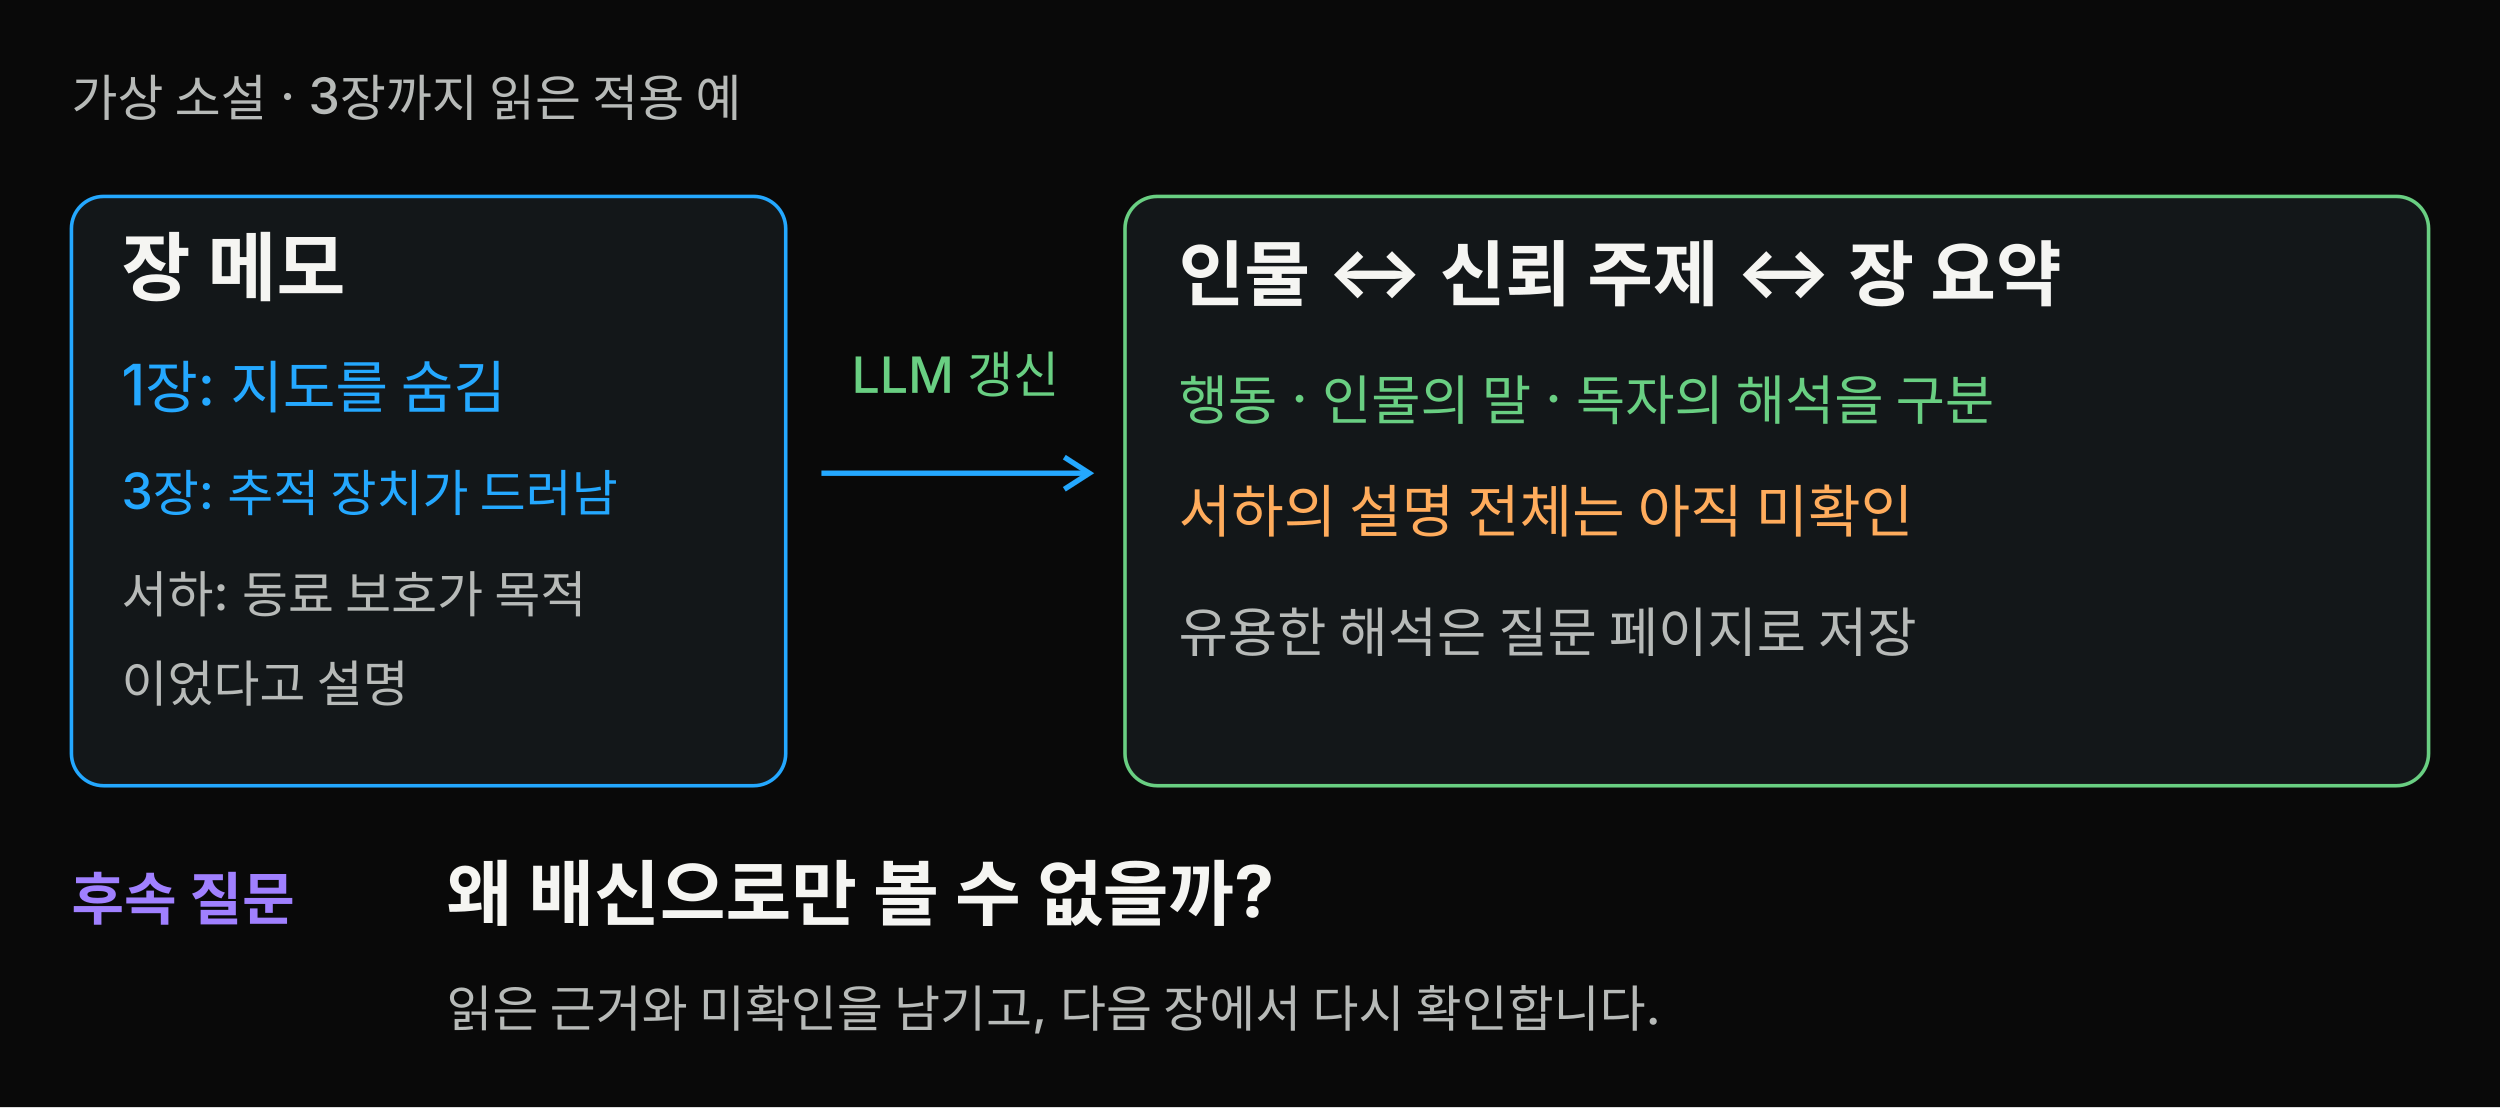
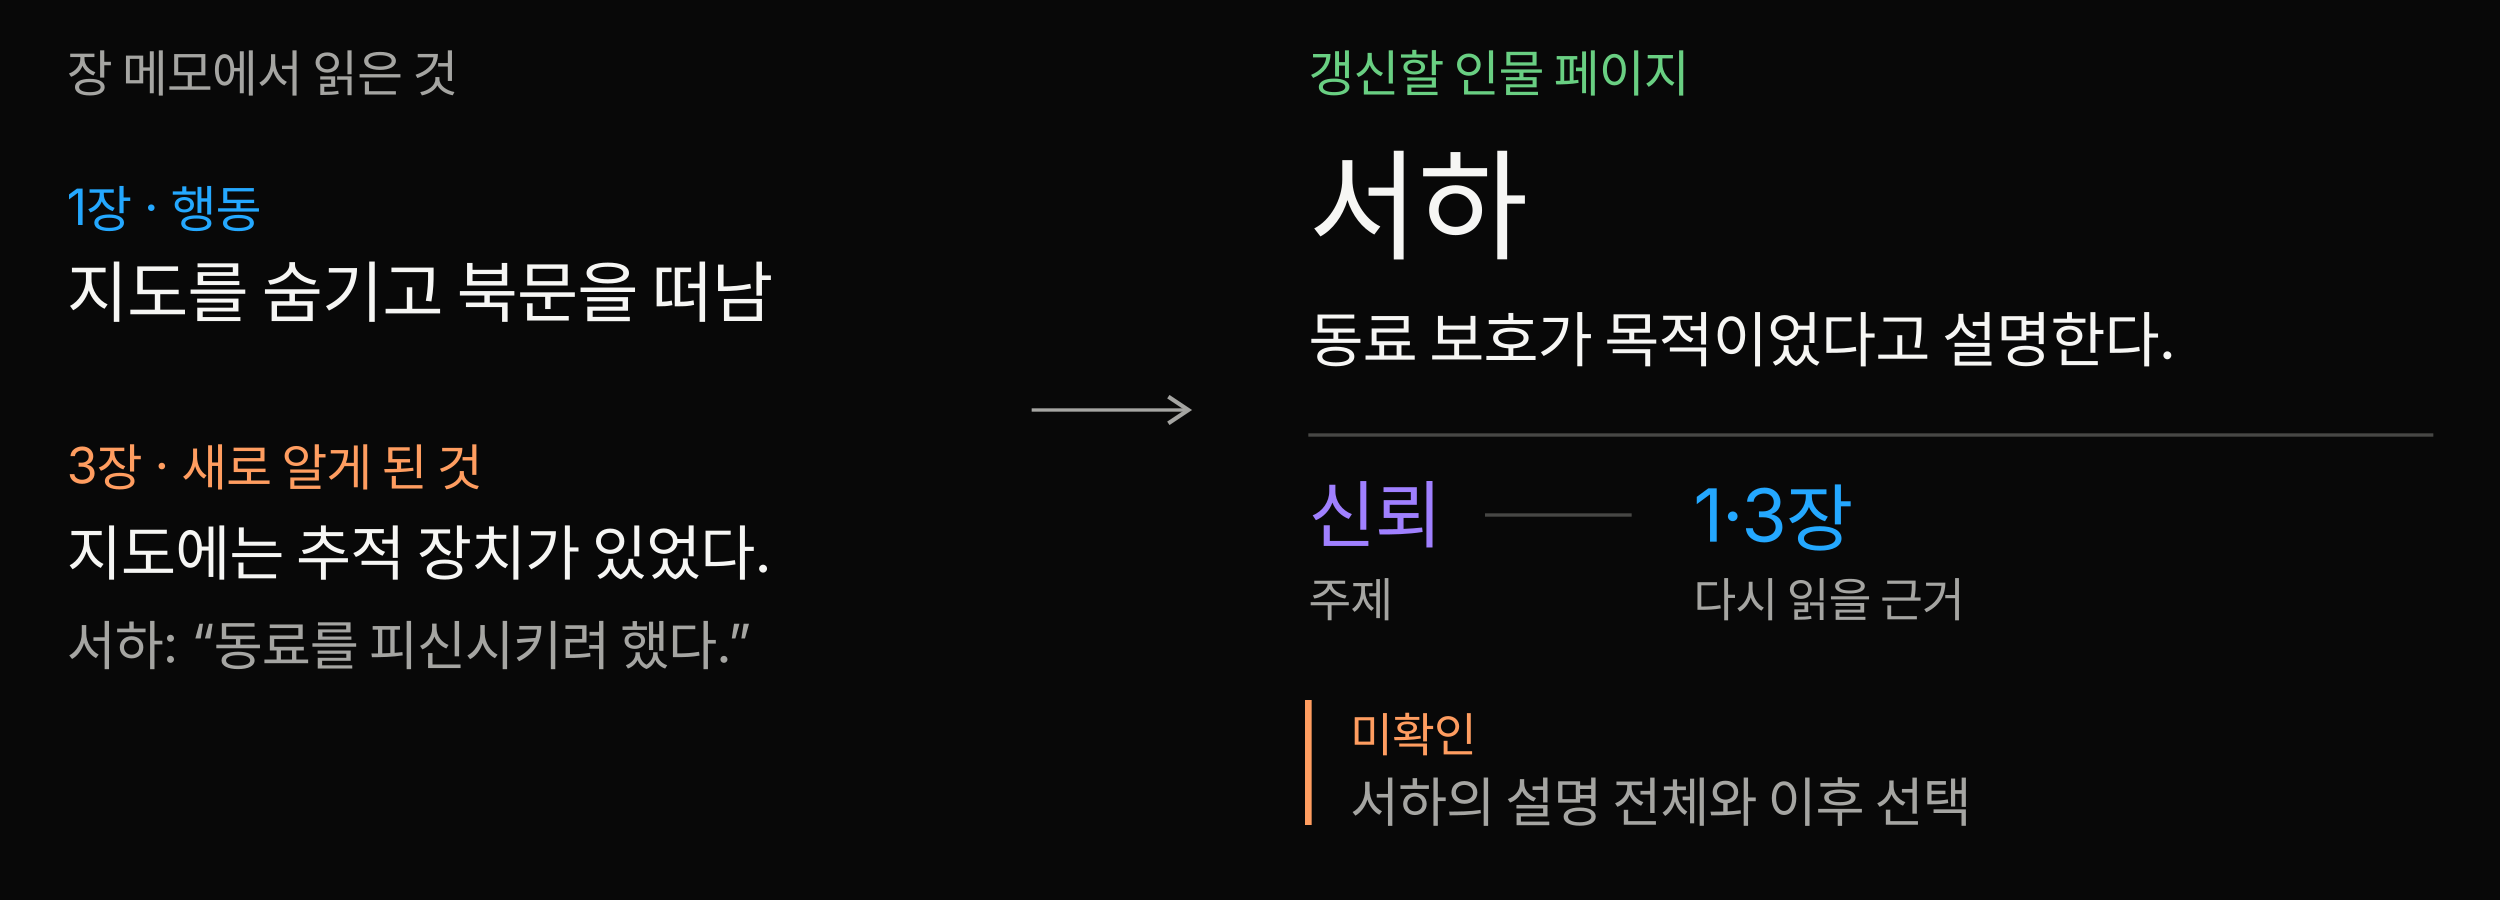
- <svg xmlns="http://www.w3.org/2000/svg" width="1400" height="620" viewBox="0 0 1400 620" role="img" aria-labelledby="title desc">
-   <rect width="1400" height="620" fill="#090909" />
-   <g font-family="Pretendard, -apple-system, BlinkMacSystemFont, Apple SD Gothic Neo, Noto Sans KR, sans-serif">
-     <text x="40" y="65" font-size="28" font-weight="500" fill="#b7bab8" text-anchor="start">가상 소설 · 3장까지 읽은 적용 예</text>
-     <rect x="40" y="110" width="400" height="330" rx="18" fill="#131719" stroke="#24a8ff" stroke-width="2" />
-     <text x="68" y="165" font-size="42" font-weight="700" fill="#f5f5f2" text-anchor="start">장 메모</text>
-     <text x="68" y="227" font-size="32" font-weight="500" fill="#24a8ff" text-anchor="start">1장: 지도를 숨김</text>
-     <text x="68" y="285" font-size="28" font-weight="500" fill="#24a8ff" text-anchor="start">3장: 추적 장치가 드러남</text>
-     <text x="68" y="343" font-size="28" font-weight="500" fill="#b7bab8" text-anchor="start">서하: 동료 보호가 목적</text>
-     <text x="68" y="393" font-size="28" font-weight="500" fill="#b7bab8" text-anchor="start">이었다고 설명</text>
-     <path d="M460 265L610 265" fill="none" stroke="#24a8ff" stroke-width="3" />
-     <path d="M596 256L610 265L596 274" fill="none" stroke="#24a8ff" stroke-width="3" />
-     <text x="535" y="220" font-size="28" font-weight="500" fill="#69cf82" text-anchor="middle">LLM 갱신</text>
-     <rect x="630" y="110" width="730" height="330" rx="18" fill="#131719" stroke="#69cf82" stroke-width="2" />
-     <text x="660" y="168" font-size="40" font-weight="700" fill="#f5f5f2" text-anchor="start">인물 ↔ 신뢰 주제 ↔ 장 요약</text>
-     <text x="660" y="235" font-size="30" font-weight="500" fill="#69cf82" text-anchor="start">행동 · 인물의 말 · 독자의 해석을 구분</text>
-     <text x="660" y="298" font-size="32" font-weight="500" fill="#ffac5c" text-anchor="start">서하의 설명 전체는 아직 미확인</text>
-     <text x="660" y="365" font-size="30" font-weight="500" fill="#b7bab8" text-anchor="start">유용한 해석은 질문 페이지로 저장</text>
-     <text x="40" y="515" font-size="32" font-weight="700" fill="#a080ff" text-anchor="start">후속 질문</text>
-     <text x="250" y="515" font-size="40" font-weight="700" fill="#f5f5f2" text-anchor="start">왜 배신으로만 볼 수 없을까?</text>
-     <text x="250" y="575" font-size="28" font-weight="500" fill="#b7bab8" text-anchor="start">읽은 근거와 미확인을 남기고, 다음 장에서 다시 확인합니다.</text>
+ <svg xmlns="http://www.w3.org/2000/svg" width="1500" height="540" viewBox="0 0 1500 540" role="img" aria-labelledby="title desc">
+   <rect width="1500" height="540" fill="#080808" />
+   <g font-family="-apple-system, BlinkMacSystemFont, 'Apple SD Gothic Neo', 'Noto Sans KR', sans-serif" letter-spacing="-.6">
+     <text x="40" y="55" font-size="30" fill="#a5a5a2" font-weight="400" text-anchor="start">장 메모에서 읽은 것</text>
+     <text x="40" y="135" font-size="30" fill="#24a8ff" font-weight="400" text-anchor="start">1장 · 행동</text>
+     <text x="40" y="190" font-size="40" fill="#f6f6f4" font-weight="400" text-anchor="start">지도를 숨기고 북문을 떠남</text>
+     <text x="40" y="290" font-size="30" fill="#ff9d60" font-weight="400" text-anchor="start">3장 · 새로 알게 된 것</text>
+     <text x="40" y="345" font-size="36" fill="#f6f6f4" font-weight="400" text-anchor="start">지도에는 추적 장치가 있었다.</text>
+     <text x="40" y="399" font-size="32" fill="#a5a5a2" font-weight="400" text-anchor="start">서하: “동료를 피신시키려 했다.”</text>
+     <path d="M619 246L713 246" fill="none" stroke="#a5a5a2" stroke-width="2" />
+     <polyline points="701,238 713,246 701,254" fill="none" stroke="#a5a5a2" stroke-width="2.5" />
+     <text x="785" y="55" font-size="30" fill="#69cf82" font-weight="400" text-anchor="start">갱신할 인물 페이지</text>
+     <text x="785" y="150" font-size="72" fill="#f6f6f4" font-weight="400" text-anchor="start">서하</text>
+     <text x="785" y="217" font-size="36" fill="#f6f6f4" font-weight="400" text-anchor="start">동료 보호가 목적이었다고 설명한다.</text>
+     <path d="M785 261L1460 261" fill="none" stroke="#474745" stroke-width="2" />
+     <text x="785" y="325" font-size="44" fill="#a080ff" font-weight="400" text-anchor="start">신뢰</text>
+     <text x="1016" y="325" font-size="44" fill="#24a8ff" font-weight="400" text-anchor="start">1·3장</text>
+     <path d="M891 309L979 309" fill="none" stroke="#474745" stroke-width="2" />
+     <text x="785" y="370" font-size="28" fill="#a5a5a2" font-weight="400" text-anchor="start">주제</text>
+     <text x="1016" y="370" font-size="28" fill="#a5a5a2" font-weight="400" text-anchor="start">다시 읽을 근거</text>
+     <path d="M785 420L785 495" fill="none" stroke="#ff9d60" stroke-width="4" />
+     <text x="810" y="451" font-size="28" fill="#ff9d60" font-weight="400" text-anchor="start">미확인</text>
+     <text x="810" y="493" font-size="32" fill="#a5a5a2" font-weight="400" text-anchor="start">서하의 설명 전체와 이후 선택</text>
  </g>
</svg>
